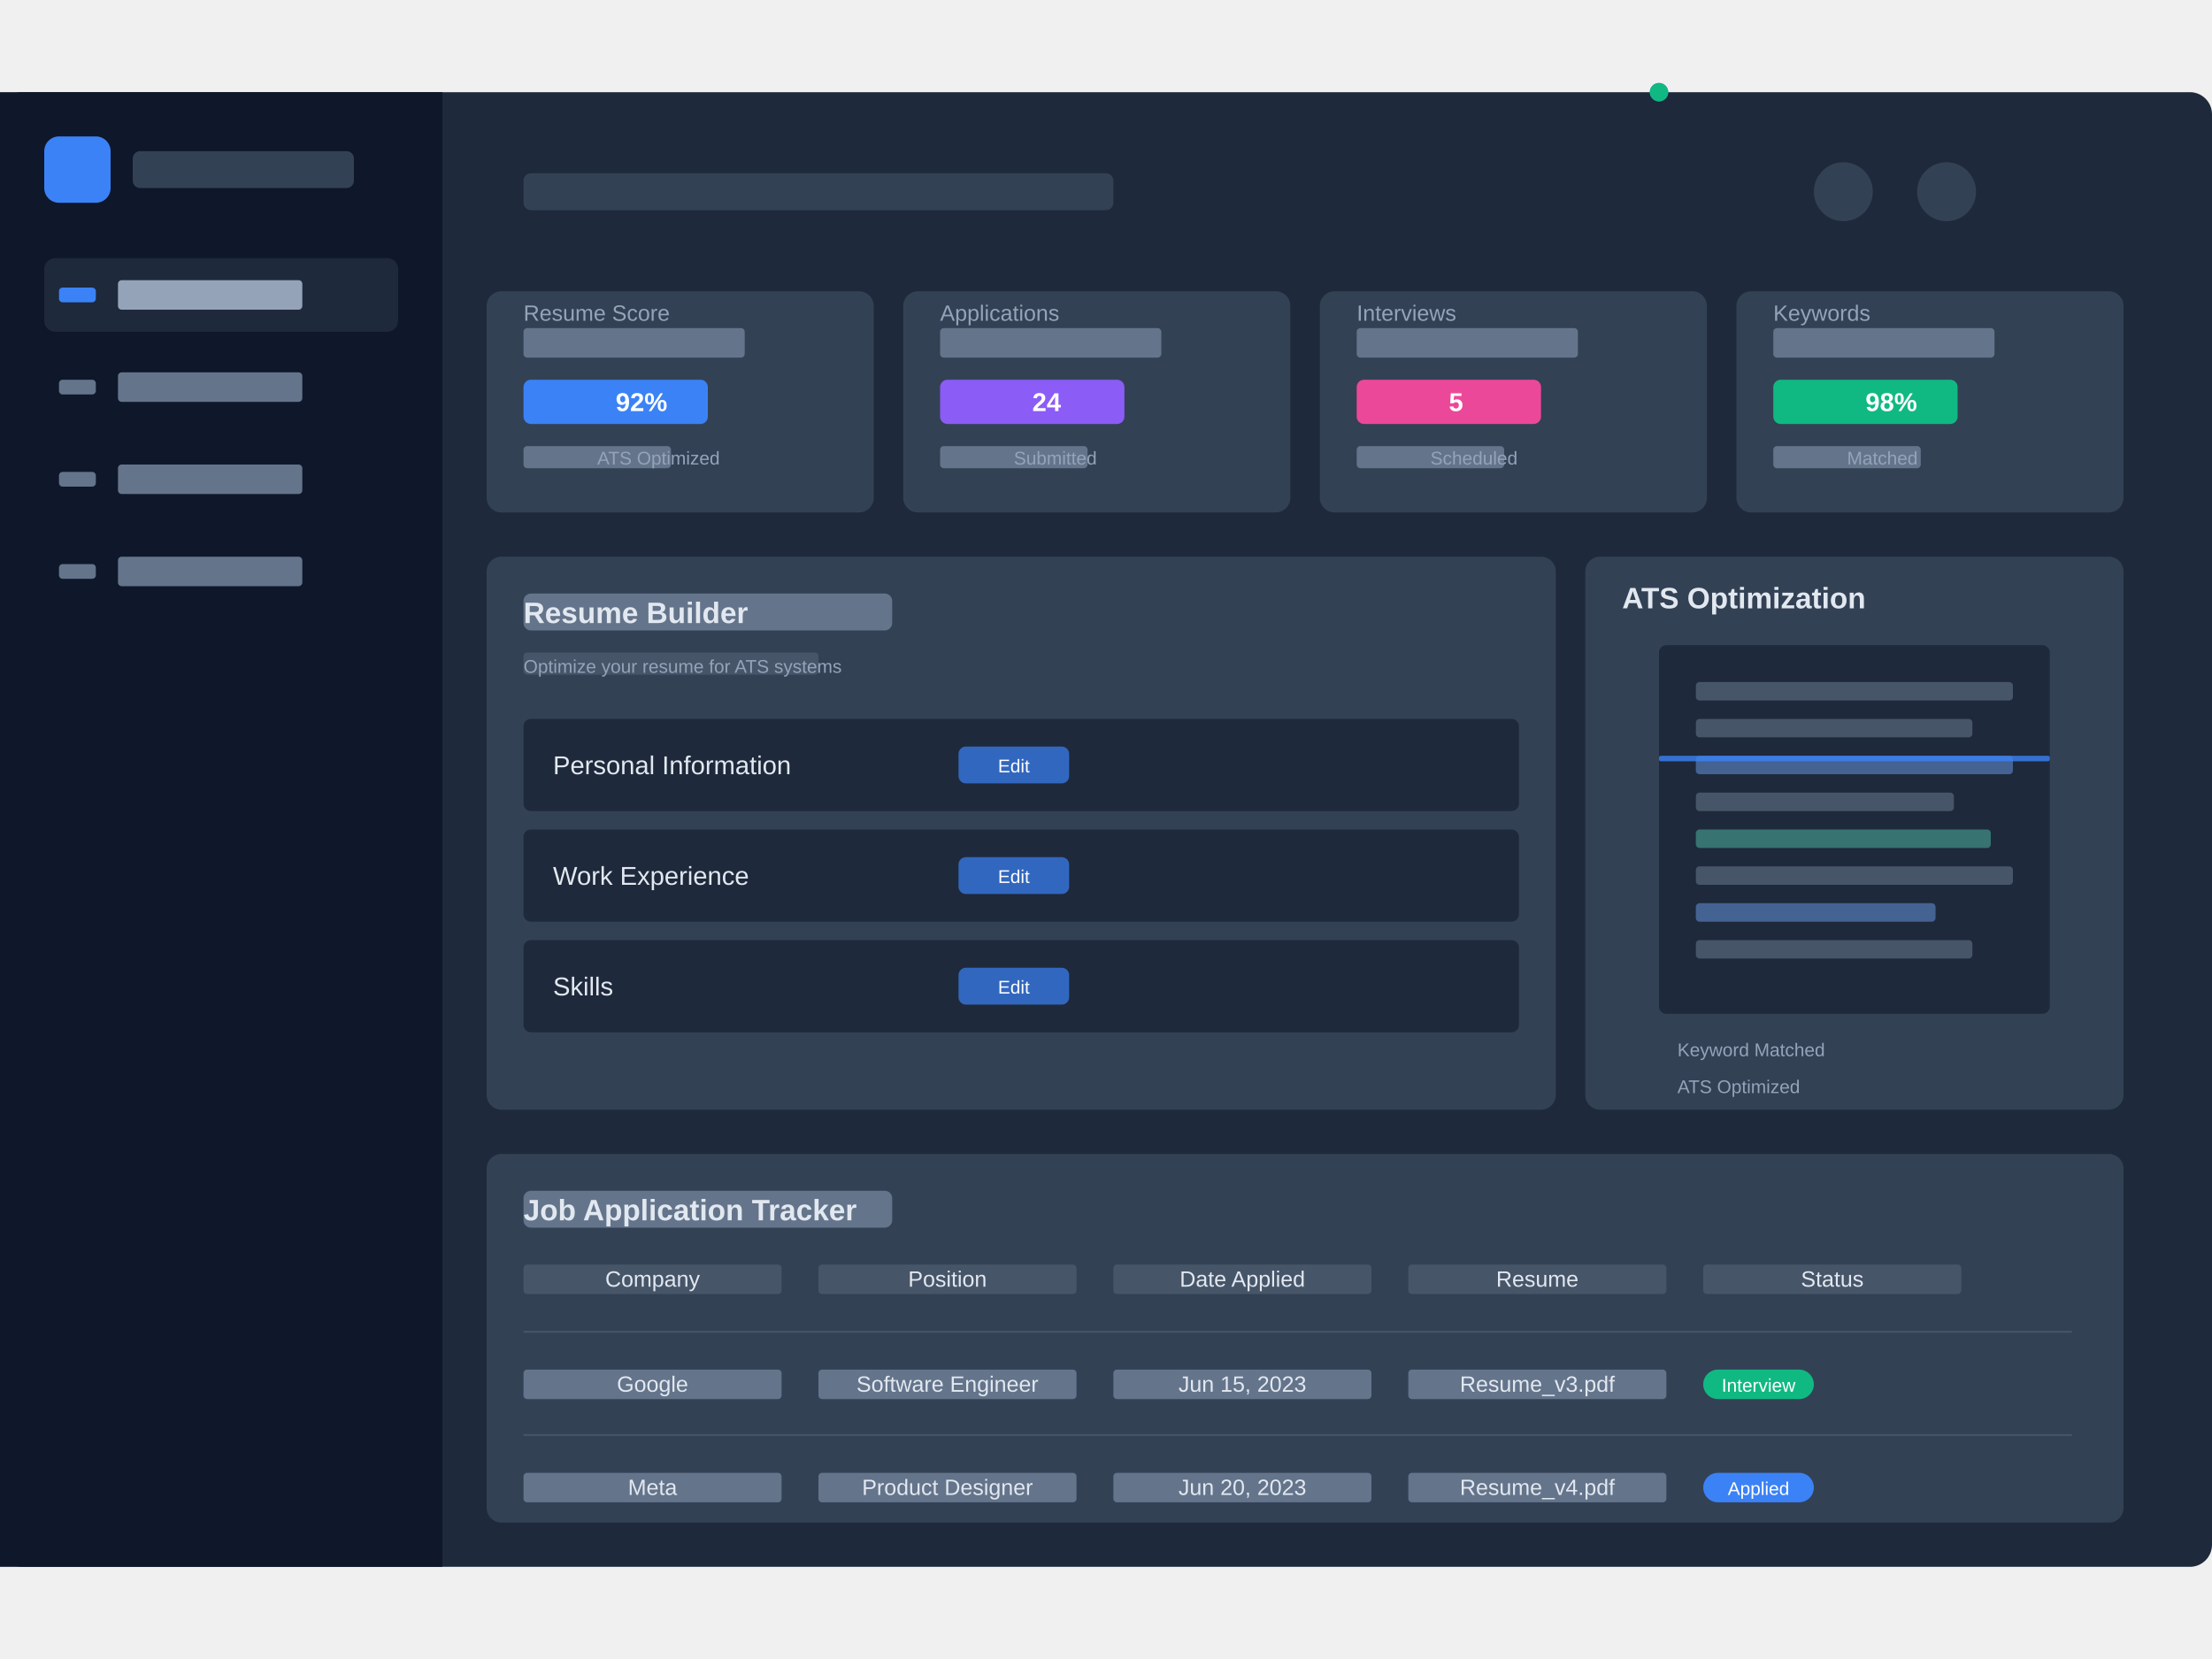
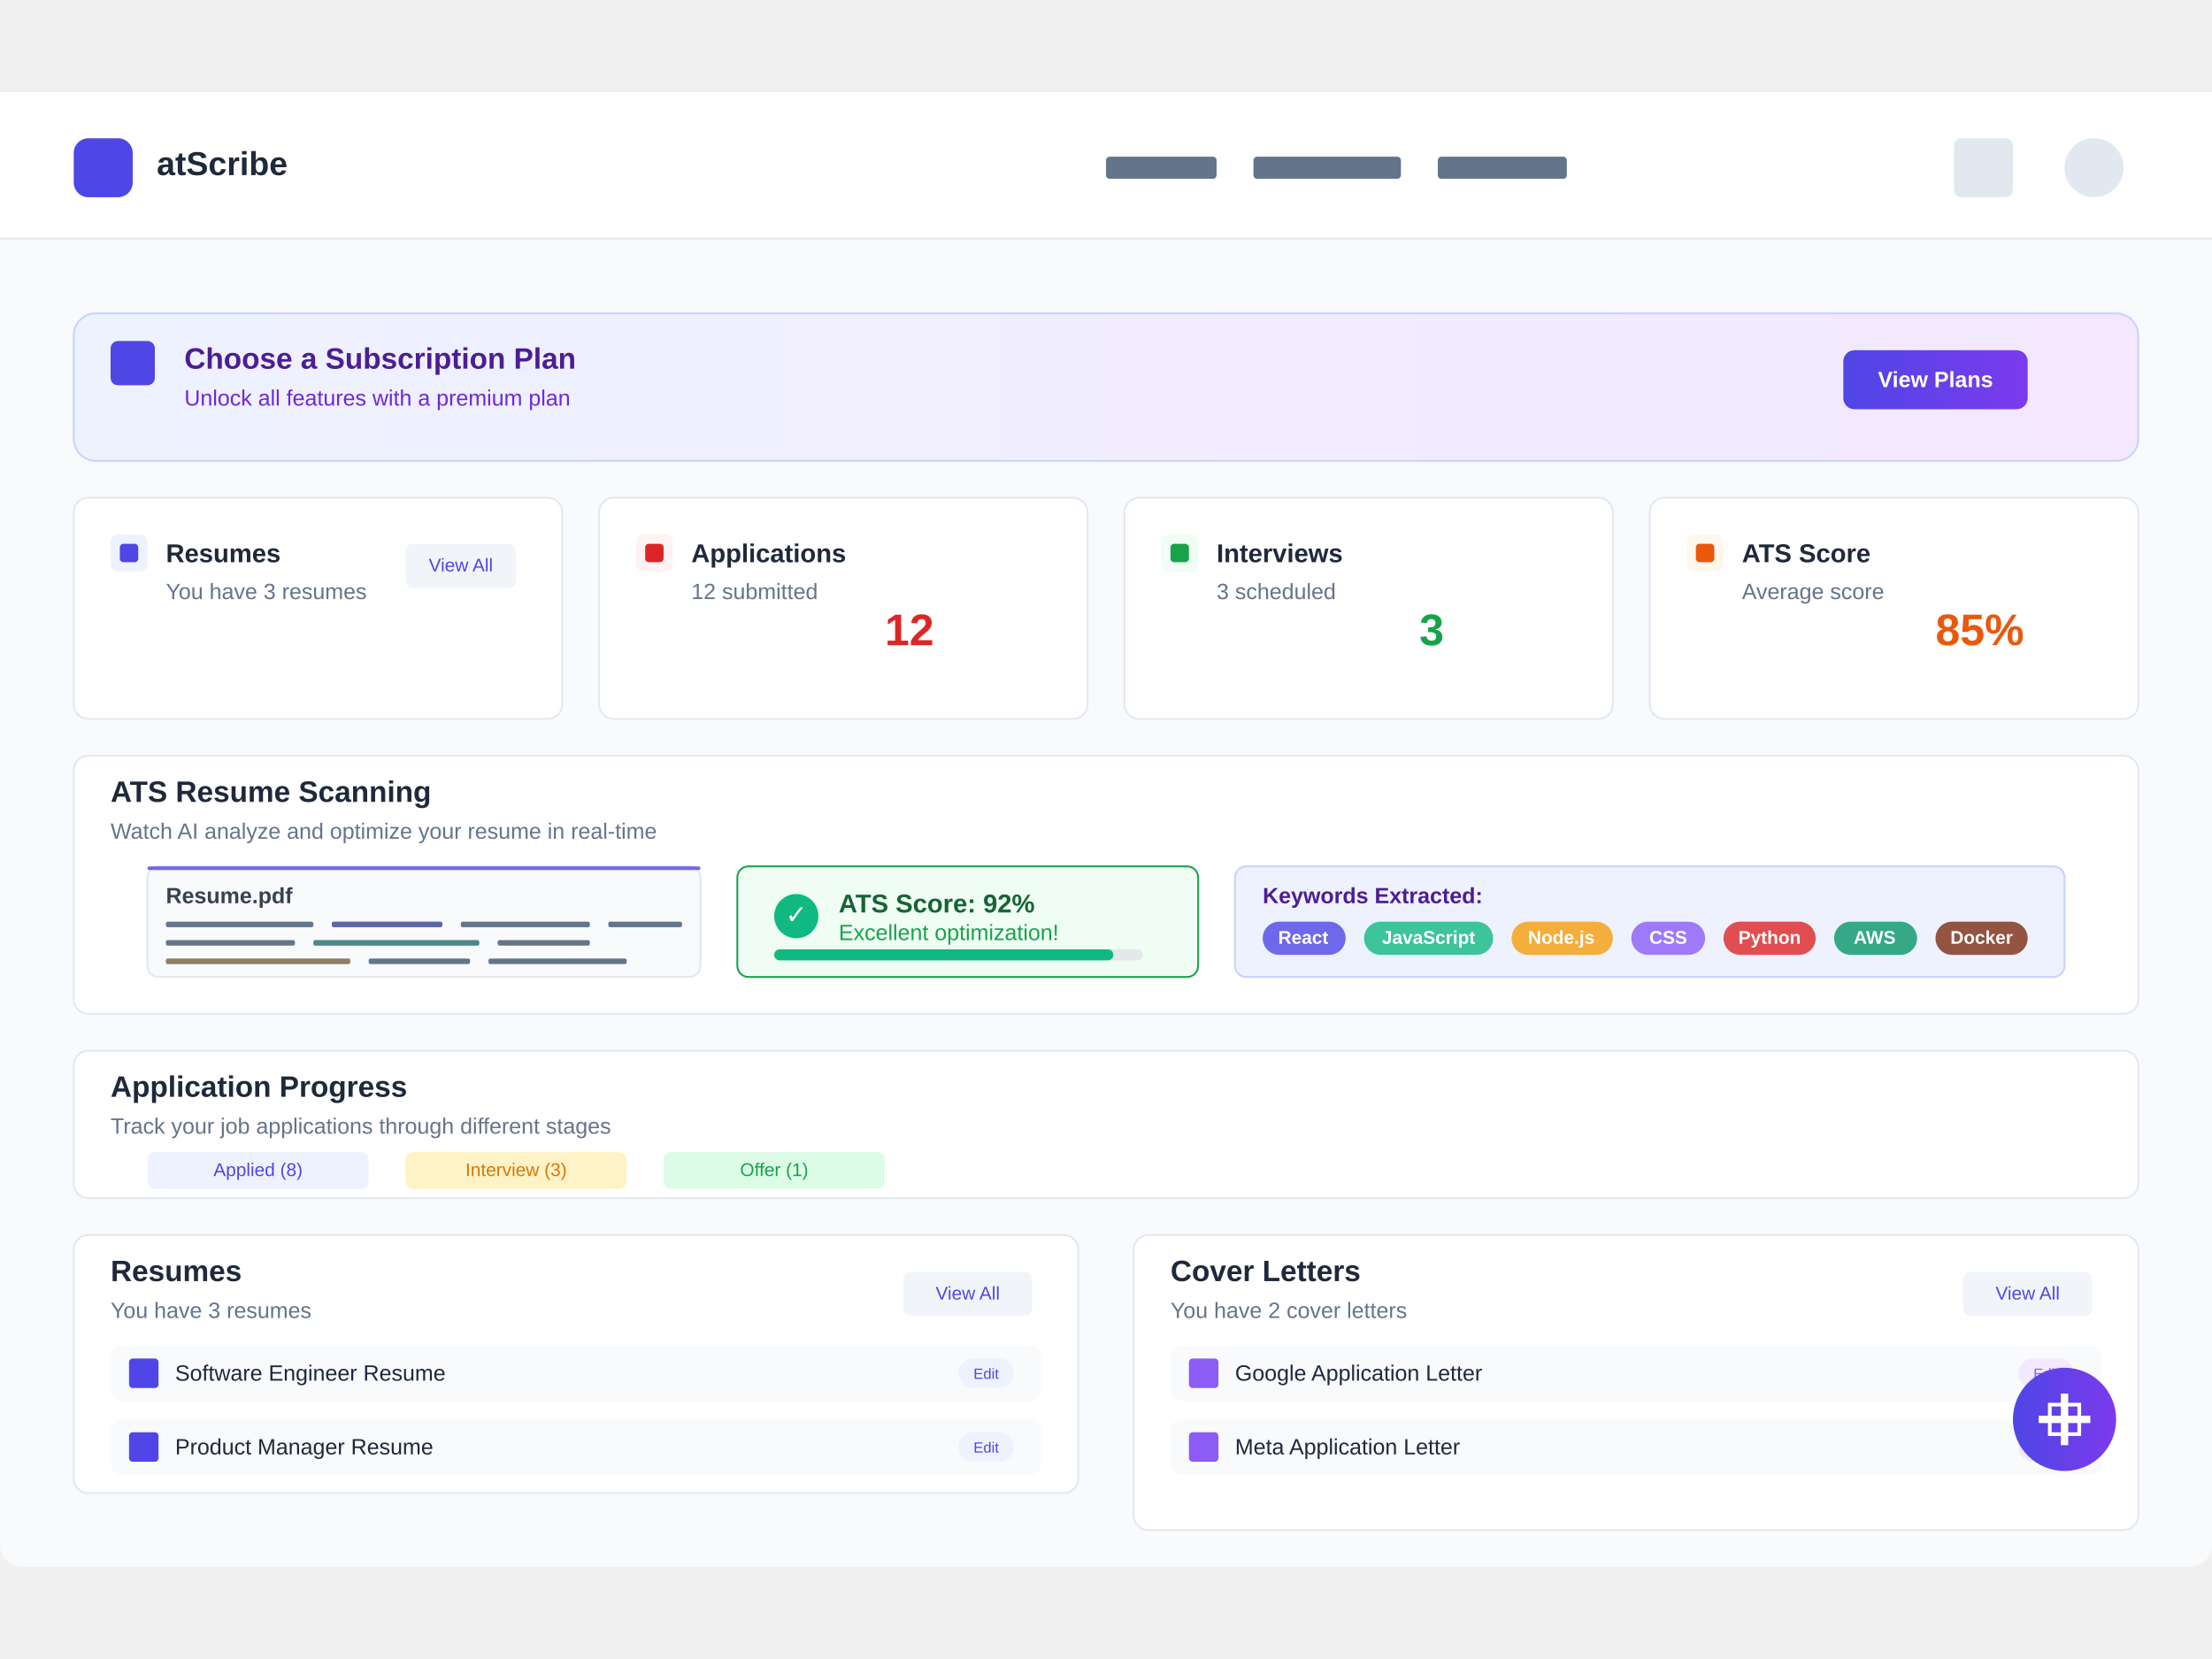
<svg xmlns="http://www.w3.org/2000/svg" width="800" height="600" viewBox="0 0 1200 800" fill="none">
-   <rect width="1200" height="800" rx="12" fill="#1E293B" />
-   <rect x="0" y="0" width="240" height="800" fill="#0F172A" />
-   <rect x="24" y="24" width="36" height="36" rx="8" fill="#3B82F6" />
-   <rect x="72" y="32" width="120" height="20" rx="4" fill="#334155" />
-   <rect x="24" y="90" width="192" height="40" rx="6" fill="#1E293B" />
-   <rect x="32" y="106" width="20" height="8" rx="2" fill="#3B82F6" />
-   <rect x="64" y="102" width="100" height="16" rx="2" fill="#94A3B8" />
-   <rect x="24" y="140" width="192" height="40" rx="6" fill="#0F172A" />
-   <rect x="32" y="156" width="20" height="8" rx="2" fill="#64748B" />
-   <rect x="64" y="152" width="100" height="16" rx="2" fill="#64748B" />
-   <rect x="24" y="190" width="192" height="40" rx="6" fill="#0F172A" />
-   <rect x="32" y="206" width="20" height="8" rx="2" fill="#64748B" />
-   <rect x="64" y="202" width="100" height="16" rx="2" fill="#64748B" />
-   <rect x="24" y="240" width="192" height="40" rx="6" fill="#0F172A" />
-   <rect x="32" y="256" width="20" height="8" rx="2" fill="#64748B" />
-   <rect x="64" y="252" width="100" height="16" rx="2" fill="#64748B" />
-   <rect x="264" y="24" width="912" height="60" rx="8" fill="#1E293B" />
-   <rect x="284" y="44" width="320" height="20" rx="4" fill="#334155" />
-   <rect x="1040" y="38" width="32" height="32" rx="16" fill="#334155" />
-   <rect x="984" y="38" width="32" height="32" rx="16" fill="#334155" />
-   <rect x="264" y="108" width="210" height="120" rx="8" fill="#334155" />
-   <rect x="284" y="128" width="120" height="16" rx="2" fill="#64748B" />
-   <text x="284" y="124" font-family="Arial" font-size="12" fill="#94A3B8">Resume Score</text>
-   <rect x="284" y="156" width="100" height="24" rx="4" fill="#3B82F6" />
-   <text x="334" y="173" font-family="Arial" font-size="14" font-weight="bold" fill="#FFFFFF">92%</text>
-   <rect x="284" y="192" width="80" height="12" rx="2" fill="#64748B" />
-   <text x="324" y="202" font-family="Arial" font-size="10" fill="#94A3B8">ATS Optimized</text>
-   <rect x="490" y="108" width="210" height="120" rx="8" fill="#334155" />
-   <rect x="510" y="128" width="120" height="16" rx="2" fill="#64748B" />
-   <text x="510" y="124" font-family="Arial" font-size="12" fill="#94A3B8">Applications</text>
-   <rect x="510" y="156" width="100" height="24" rx="4" fill="#8B5CF6" />
-   <text x="560" y="173" font-family="Arial" font-size="14" font-weight="bold" fill="#FFFFFF">24</text>
-   <rect x="510" y="192" width="80" height="12" rx="2" fill="#64748B" />
-   <text x="550" y="202" font-family="Arial" font-size="10" fill="#94A3B8">Submitted</text>
-   <rect x="716" y="108" width="210" height="120" rx="8" fill="#334155" />
-   <rect x="736" y="128" width="120" height="16" rx="2" fill="#64748B" />
-   <text x="736" y="124" font-family="Arial" font-size="12" fill="#94A3B8">Interviews</text>
-   <rect x="736" y="156" width="100" height="24" rx="4" fill="#EC4899" />
-   <text x="786" y="173" font-family="Arial" font-size="14" font-weight="bold" fill="#FFFFFF">5</text>
-   <rect x="736" y="192" width="80" height="12" rx="2" fill="#64748B" />
-   <text x="776" y="202" font-family="Arial" font-size="10" fill="#94A3B8">Scheduled</text>
-   <rect x="942" y="108" width="210" height="120" rx="8" fill="#334155" />
-   <rect x="962" y="128" width="120" height="16" rx="2" fill="#64748B" />
-   <text x="962" y="124" font-family="Arial" font-size="12" fill="#94A3B8">Keywords</text>
-   <rect x="962" y="156" width="100" height="24" rx="4" fill="#10B981" />
-   <text x="1012" y="173" font-family="Arial" font-size="14" font-weight="bold" fill="#FFFFFF">98%</text>
-   <rect x="962" y="192" width="80" height="12" rx="2" fill="#64748B" />
-   <text x="1002" y="202" font-family="Arial" font-size="10" fill="#94A3B8">Matched</text>
-   <rect x="264" y="252" width="580" height="300" rx="8" fill="#334155" />
-   <rect x="284" y="272" width="200" height="20" rx="4" fill="#64748B" />
-   <text x="284" y="288" font-family="Arial" font-size="16" font-weight="bold" fill="#E2E8F0">Resume Builder</text>
-   <rect x="284" y="304" width="160" height="12" rx="2" fill="#475569" />
-   <text x="284" y="315" font-family="Arial" font-size="10" fill="#94A3B8">Optimize your resume for ATS systems</text>
-   <rect x="284" y="340" width="540" height="50" rx="4" fill="#1E293B" />
-   <text x="300" y="370" font-family="Arial" font-size="14" fill="#E2E8F0">Personal Information</text>
-   <rect x="520" y="355" width="60" height="20" rx="4" fill="#3B82F6" opacity="0.7" />
-   <text x="550" y="369" font-family="Arial" font-size="10" fill="#FFFFFF" text-anchor="middle">Edit</text>
-   <rect x="284" y="400" width="540" height="50" rx="4" fill="#1E293B" />
-   <text x="300" y="430" font-family="Arial" font-size="14" fill="#E2E8F0">Work Experience</text>
-   <rect x="520" y="415" width="60" height="20" rx="4" fill="#3B82F6" opacity="0.7" />
-   <text x="550" y="429" font-family="Arial" font-size="10" fill="#FFFFFF" text-anchor="middle">Edit</text>
-   <rect x="284" y="460" width="540" height="50" rx="4" fill="#1E293B" />
-   <text x="300" y="490" font-family="Arial" font-size="14" fill="#E2E8F0">Skills</text>
-   <rect x="520" y="475" width="60" height="20" rx="4" fill="#3B82F6" opacity="0.7" />
-   <text x="550" y="489" font-family="Arial" font-size="10" fill="#FFFFFF" text-anchor="middle">Edit</text>
-   <rect x="860" y="252" width="292" height="300" rx="8" fill="#334155" />
-   <text x="880" y="280" font-family="Arial" font-size="16" font-weight="bold" fill="#E2E8F0">ATS Optimization</text>
-   <rect x="900" y="300" width="212" height="200" rx="4" fill="#1E293B" />
-   <rect x="920" y="320" width="172" height="10" rx="2" fill="#475569" />
-   <rect x="920" y="340" width="150" height="10" rx="2" fill="#475569" />
-   <rect x="920" y="360" width="172" height="10" rx="2" fill="#475569" />
-   <rect x="920" y="380" width="140" height="10" rx="2" fill="#475569" />
-   <rect x="920" y="400" width="160" height="10" rx="2" fill="#475569" />
-   <rect x="920" y="420" width="172" height="10" rx="2" fill="#475569" />
-   <rect x="920" y="440" width="130" height="10" rx="2" fill="#475569" />
-   <rect x="920" y="460" width="150" height="10" rx="2" fill="#475569" />
-   <rect x="900" y="360" width="212" height="3" rx="1" fill="#3B82F6" opacity="0.8">
-     <animate attributeName="y" from="300" to="500" dur="2s" repeatCount="indefinite" />
+   <rect width="1200" height="800" rx="12" fill="#F8FAFC" />
+   <rect x="0" y="0" width="1200" height="80" fill="#FFFFFF" />
+   <rect x="0" y="79" width="1200" height="1" fill="#E2E8F0" />
+   <rect x="40" y="25" width="32" height="32" rx="8" fill="#4F46E5" />
+   <text x="85" y="45" font-family="Arial" font-size="18" font-weight="bold" fill="#1E293B">atScribe</text>
+   <rect x="600" y="35" width="60" height="12" rx="2" fill="#64748B" />
+   <rect x="680" y="35" width="80" height="12" rx="2" fill="#64748B" />
+   <rect x="780" y="35" width="70" height="12" rx="2" fill="#64748B" />
+   <rect x="1120" y="25" width="32" height="32" rx="16" fill="#E2E8F0" />
+   <rect x="1060" y="25" width="32" height="32" rx="4" fill="#E2E8F0" />
+   <rect x="40" y="120" width="1120" height="660" fill="transparent" />
+   <rect x="40" y="120" width="1120" height="80" rx="12" fill="url(#subscriptionGradient)" />
+   <rect x="40" y="120" width="1120" height="80" rx="12" fill="none" stroke="#C7D2FE" stroke-width="1" />
+   <rect x="60" y="135" width="24" height="24" rx="4" fill="#4F46E5" />
+   <text x="100" y="150" font-family="Arial" font-size="16" font-weight="bold" fill="#4C1D95">Choose a Subscription Plan</text>
+   <text x="100" y="170" font-family="Arial" font-size="12" fill="#6D28D9">Unlock all features with a premium plan</text>
+   <rect x="1000" y="140" width="100" height="32" rx="6" fill="url(#buttonGradient)" />
+   <text x="1050" y="160" font-family="Arial" font-size="12" font-weight="bold" fill="#FFFFFF" text-anchor="middle">View Plans</text>
+   <rect x="40" y="220" width="265" height="120" rx="8" fill="#FFFFFF" />
+   <rect x="40" y="220" width="265" height="120" rx="8" fill="none" stroke="#E2E8F0" stroke-width="1" />
+   <rect x="60" y="240" width="20" height="20" rx="4" fill="#EEF2FF" />
+   <rect x="65" y="245" width="10" height="10" rx="2" fill="#4F46E5" />
+   <text x="90" y="255" font-family="Arial" font-size="14" font-weight="bold" fill="#1E293B">Resumes</text>
+   <text x="90" y="275" font-family="Arial" font-size="12" fill="#64748B">You have 3 resumes</text>
+   <rect x="220" y="245" width="60" height="24" rx="4" fill="#F1F5F9" />
+   <text x="250" y="260" font-family="Arial" font-size="10" fill="#4F46E5" text-anchor="middle">View All</text>
+   <rect x="325" y="220" width="265" height="120" rx="8" fill="#FFFFFF" />
+   <rect x="325" y="220" width="265" height="120" rx="8" fill="none" stroke="#E2E8F0" stroke-width="1" />
+   <rect x="345" y="240" width="20" height="20" rx="4" fill="#FEF3F2" />
+   <rect x="350" y="245" width="10" height="10" rx="2" fill="#DC2626" />
+   <text x="375" y="255" font-family="Arial" font-size="14" font-weight="bold" fill="#1E293B">Applications</text>
+   <text x="375" y="275" font-family="Arial" font-size="12" fill="#64748B">12 submitted</text>
+   <text x="480" y="300" font-family="Arial" font-size="24" font-weight="bold" fill="#DC2626">12</text>
+   <rect x="610" y="220" width="265" height="120" rx="8" fill="#FFFFFF" />
+   <rect x="610" y="220" width="265" height="120" rx="8" fill="none" stroke="#E2E8F0" stroke-width="1" />
+   <rect x="630" y="240" width="20" height="20" rx="4" fill="#F0FDF4" />
+   <rect x="635" y="245" width="10" height="10" rx="2" fill="#16A34A" />
+   <text x="660" y="255" font-family="Arial" font-size="14" font-weight="bold" fill="#1E293B">Interviews</text>
+   <text x="660" y="275" font-family="Arial" font-size="12" fill="#64748B">3 scheduled</text>
+   <text x="770" y="300" font-family="Arial" font-size="24" font-weight="bold" fill="#16A34A">3</text>
+   <rect x="895" y="220" width="265" height="120" rx="8" fill="#FFFFFF" />
+   <rect x="895" y="220" width="265" height="120" rx="8" fill="none" stroke="#E2E8F0" stroke-width="1" />
+   <rect x="915" y="240" width="20" height="20" rx="4" fill="#FEF7ED" />
+   <rect x="920" y="245" width="10" height="10" rx="2" fill="#EA580C" />
+   <text x="945" y="255" font-family="Arial" font-size="14" font-weight="bold" fill="#1E293B">ATS Score</text>
+   <text x="945" y="275" font-family="Arial" font-size="12" fill="#64748B">Average score</text>
+   <text x="1050" y="300" font-family="Arial" font-size="24" font-weight="bold" fill="#EA580C">85%</text>
+   <rect x="40" y="360" width="1120" height="140" rx="8" fill="#FFFFFF" />
+   <rect x="40" y="360" width="1120" height="140" rx="8" fill="none" stroke="#E2E8F0" stroke-width="1" />
+   <text x="60" y="385" font-family="Arial" font-size="16" font-weight="bold" fill="#1E293B">ATS Resume Scanning</text>
+   <text x="60" y="405" font-family="Arial" font-size="12" fill="#64748B">Watch AI analyze and optimize your resume in real-time</text>
+   <rect x="80" y="420" width="300" height="60" rx="6" fill="#F8FAFC" />
+   <rect x="80" y="420" width="300" height="60" rx="6" fill="none" stroke="#E2E8F0" stroke-width="1" />
+   <text x="90" y="440" font-family="Arial" font-size="12" font-weight="bold" fill="#374151">Resume.pdf</text>
+   <rect x="90" y="450" width="80" height="3" rx="1" fill="#64748B" />
+   <rect x="180" y="450" width="60" height="3" rx="1" fill="#64748B" />
+   <rect x="250" y="450" width="70" height="3" rx="1" fill="#64748B" />
+   <rect x="330" y="450" width="40" height="3" rx="1" fill="#64748B" />
+   <rect x="90" y="460" width="70" height="3" rx="1" fill="#64748B" />
+   <rect x="170" y="460" width="90" height="3" rx="1" fill="#64748B" />
+   <rect x="270" y="460" width="50" height="3" rx="1" fill="#64748B" />
+   <rect x="90" y="470" width="100" height="3" rx="1" fill="#64748B" />
+   <rect x="200" y="470" width="55" height="3" rx="1" fill="#64748B" />
+   <rect x="265" y="470" width="75" height="3" rx="1" fill="#64748B" />
+   <rect x="80" y="420" width="300" height="2" rx="1" fill="#4F46E5" opacity="0.8">
+     <animate attributeName="y" values="420;480;420" dur="4s" repeatCount="indefinite" />
+     <animate attributeName="opacity" values="0.3;1;0.3" dur="4s" repeatCount="indefinite" />
  </rect>
-   <rect x="920" y="360" width="172" height="10" rx="2" fill="#3B82F6" opacity="0.3">
-     <animate attributeName="opacity" values="0.1;0.4;0.1" dur="2s" repeatCount="indefinite" />
+   <rect x="180" y="450" width="60" height="3" rx="1" fill="#4F46E5" opacity="0.3">
+     <animate attributeName="opacity" values="0.1;0.8;0.1" dur="4s" repeatCount="indefinite" />
  </rect>
-   <rect x="920" y="400" width="160" height="10" rx="2" fill="#10B981" opacity="0.3">
-     <animate attributeName="opacity" values="0.1;0.4;0.1" dur="2s" repeatCount="indefinite" />
+   <rect x="170" y="460" width="90" height="3" rx="1" fill="#10B981" opacity="0.3">
+     <animate attributeName="opacity" values="0.1;0.8;0.1" dur="4s" repeatCount="indefinite" begin="1s" />
  </rect>
-   <rect x="920" y="440" width="130" height="10" rx="2" fill="#3B82F6" opacity="0.3">
-     <animate attributeName="opacity" values="0.1;0.4;0.1" dur="2s" repeatCount="indefinite" />
+   <rect x="90" y="470" width="100" height="3" rx="1" fill="#F59E0B" opacity="0.3">
+     <animate attributeName="opacity" values="0.1;0.8;0.1" dur="4s" repeatCount="indefinite" begin="2s" />
  </rect>
-   <circle cx="900" y="520" r="5" fill="#3B82F6" />
-   <text x="910" y="523" font-family="Arial" font-size="10" fill="#94A3B8">Keyword Matched</text>
-   <circle cx="900" y="540" r="5" fill="#10B981" />
-   <text x="910" y="543" font-family="Arial" font-size="10" fill="#94A3B8">ATS Optimized</text>
-   <rect x="264" y="576" width="888" height="200" rx="8" fill="#334155" />
-   <rect x="284" y="596" width="200" height="20" rx="4" fill="#64748B" />
-   <text x="284" y="612" font-family="Arial" font-size="16" font-weight="bold" fill="#E2E8F0">Job Application Tracker</text>
-   <rect x="284" y="636" width="140" height="16" rx="2" fill="#475569" />
-   <text x="354" y="648" font-family="Arial" font-size="12" fill="#E2E8F0" text-anchor="middle">Company</text>
-   <rect x="444" y="636" width="140" height="16" rx="2" fill="#475569" />
-   <text x="514" y="648" font-family="Arial" font-size="12" fill="#E2E8F0" text-anchor="middle">Position</text>
-   <rect x="604" y="636" width="140" height="16" rx="2" fill="#475569" />
-   <text x="674" y="648" font-family="Arial" font-size="12" fill="#E2E8F0" text-anchor="middle">Date Applied</text>
-   <rect x="764" y="636" width="140" height="16" rx="2" fill="#475569" />
-   <text x="834" y="648" font-family="Arial" font-size="12" fill="#E2E8F0" text-anchor="middle">Resume</text>
-   <rect x="924" y="636" width="140" height="16" rx="2" fill="#475569" />
-   <text x="994" y="648" font-family="Arial" font-size="12" fill="#E2E8F0" text-anchor="middle">Status</text>
-   <rect x="284" y="672" width="840" height="1" fill="#475569" />
-   <rect x="284" y="693" width="140" height="16" rx="2" fill="#64748B" />
-   <text x="354" y="705" font-family="Arial" font-size="12" fill="#E2E8F0" text-anchor="middle">Google</text>
-   <rect x="444" y="693" width="140" height="16" rx="2" fill="#64748B" />
-   <text x="514" y="705" font-family="Arial" font-size="12" fill="#E2E8F0" text-anchor="middle">Software Engineer</text>
-   <rect x="604" y="693" width="140" height="16" rx="2" fill="#64748B" />
-   <text x="674" y="705" font-family="Arial" font-size="12" fill="#E2E8F0" text-anchor="middle">Jun 15, 2023</text>
-   <rect x="764" y="693" width="140" height="16" rx="2" fill="#64748B" />
-   <text x="834" y="705" font-family="Arial" font-size="12" fill="#E2E8F0" text-anchor="middle">Resume_v3.pdf</text>
-   <rect x="924" y="693" width="60" height="16" rx="8" fill="#10B981" />
-   <text x="954" y="705" font-family="Arial" font-size="10" fill="#FFFFFF" text-anchor="middle">Interview</text>
-   <rect x="284" y="728" width="840" height="1" fill="#475569" />
-   <rect x="284" y="749" width="140" height="16" rx="2" fill="#64748B" />
-   <text x="354" y="761" font-family="Arial" font-size="12" fill="#E2E8F0" text-anchor="middle">Meta</text>
-   <rect x="444" y="749" width="140" height="16" rx="2" fill="#64748B" />
-   <text x="514" y="761" font-family="Arial" font-size="12" fill="#E2E8F0" text-anchor="middle">Product Designer</text>
-   <rect x="604" y="749" width="140" height="16" rx="2" fill="#64748B" />
-   <text x="674" y="761" font-family="Arial" font-size="12" fill="#E2E8F0" text-anchor="middle">Jun 20, 2023</text>
-   <rect x="764" y="749" width="140" height="16" rx="2" fill="#64748B" />
-   <text x="834" y="761" font-family="Arial" font-size="12" fill="#E2E8F0" text-anchor="middle">Resume_v4.pdf</text>
-   <rect x="924" y="749" width="60" height="16" rx="8" fill="#3B82F6" />
-   <text x="954" y="761" font-family="Arial" font-size="10" fill="#FFFFFF" text-anchor="middle">Applied</text>
+   <rect x="400" y="420" width="250" height="60" rx="6" fill="#F0FDF4" />
+   <rect x="400" y="420" width="250" height="60" rx="6" fill="none" stroke="#16A34A" stroke-width="1" />
+   <rect x="420" y="435" width="24" height="24" rx="12" fill="#10B981" />
+   <text x="432" y="451" font-family="Arial" font-size="14" font-weight="bold" fill="#FFFFFF" text-anchor="middle">✓</text>
+   <text x="455" y="445" font-family="Arial" font-size="14" font-weight="bold" fill="#166534">ATS Score: 92%</text>
+   <text x="455" y="460" font-family="Arial" font-size="12" fill="#16A34A">Excellent optimization!</text>
+   <rect x="420" y="465" width="200" height="6" rx="3" fill="#E5E7EB" />
+   <rect x="420" y="465" width="184" height="6" rx="3" fill="#10B981">
+     <animate attributeName="width" values="0;184;184" dur="4s" repeatCount="indefinite" />
+   </rect>
+   <rect x="670" y="420" width="450" height="60" rx="6" fill="#EEF2FF" />
+   <rect x="670" y="420" width="450" height="60" rx="6" fill="none" stroke="#C7D2FE" stroke-width="1" />
+   <text x="685" y="440" font-family="Arial" font-size="12" font-weight="bold" fill="#4C1D95">Keywords Extracted:</text>
+   <rect x="685" y="450" width="45" height="18" rx="9" fill="#4F46E5" opacity="0.8">
+     <animate attributeName="opacity" values="0.3;1;0.3" dur="3s" repeatCount="indefinite" />
+   </rect>
+   <text x="707" y="462" font-family="Arial" font-size="10" font-weight="bold" fill="#FFFFFF" text-anchor="middle">React</text>
+   <rect x="740" y="450" width="70" height="18" rx="9" fill="#10B981" opacity="0.8">
+     <animate attributeName="opacity" values="0.3;1;0.3" dur="3s" repeatCount="indefinite" begin="0.5s" />
+   </rect>
+   <text x="775" y="462" font-family="Arial" font-size="10" font-weight="bold" fill="#FFFFFF" text-anchor="middle">JavaScript</text>
+   <rect x="820" y="450" width="55" height="18" rx="9" fill="#F59E0B" opacity="0.8">
+     <animate attributeName="opacity" values="0.3;1;0.3" dur="3s" repeatCount="indefinite" begin="1s" />
+   </rect>
+   <text x="847" y="462" font-family="Arial" font-size="10" font-weight="bold" fill="#FFFFFF" text-anchor="middle">Node.js</text>
+   <rect x="885" y="450" width="40" height="18" rx="9" fill="#8B5CF6" opacity="0.8">
+     <animate attributeName="opacity" values="0.3;1;0.3" dur="3s" repeatCount="indefinite" begin="1.5s" />
+   </rect>
+   <text x="905" y="462" font-family="Arial" font-size="10" font-weight="bold" fill="#FFFFFF" text-anchor="middle">CSS</text>
+   <rect x="935" y="450" width="50" height="18" rx="9" fill="#DC2626" opacity="0.8">
+     <animate attributeName="opacity" values="0.3;1;0.3" dur="3s" repeatCount="indefinite" begin="2s" />
+   </rect>
+   <text x="960" y="462" font-family="Arial" font-size="10" font-weight="bold" fill="#FFFFFF" text-anchor="middle">Python</text>
+   <rect x="995" y="450" width="45" height="18" rx="9" fill="#059669" opacity="0.8">
+     <animate attributeName="opacity" values="0.3;1;0.3" dur="3s" repeatCount="indefinite" begin="2.5s" />
+   </rect>
+   <text x="1017" y="462" font-family="Arial" font-size="10" font-weight="bold" fill="#FFFFFF" text-anchor="middle">AWS</text>
+   <rect x="1050" y="450" width="50" height="18" rx="9" fill="#7C2D12" opacity="0.8">
+     <animate attributeName="opacity" values="0.3;1;0.3" dur="3s" repeatCount="indefinite" begin="3s" />
+   </rect>
+   <text x="1075" y="462" font-family="Arial" font-size="10" font-weight="bold" fill="#FFFFFF" text-anchor="middle">Docker</text>
+   <rect x="40" y="520" width="1120" height="80" rx="8" fill="#FFFFFF" />
+   <rect x="40" y="520" width="1120" height="80" rx="8" fill="none" stroke="#E2E8F0" stroke-width="1" />
+   <text x="60" y="545" font-family="Arial" font-size="16" font-weight="bold" fill="#1E293B">Application Progress</text>
+   <text x="60" y="565" font-family="Arial" font-size="12" fill="#64748B">Track your job applications through different stages</text>
+   <rect x="80" y="575" width="120" height="20" rx="4" fill="#EEF2FF" />
+   <text x="140" y="588" font-family="Arial" font-size="10" fill="#4F46E5" text-anchor="middle">Applied (8)</text>
+   <rect x="220" y="575" width="120" height="20" rx="4" fill="#FEF3C7" />
+   <text x="280" y="588" font-family="Arial" font-size="10" fill="#D97706" text-anchor="middle">Interview (3)</text>
+   <rect x="360" y="575" width="120" height="20" rx="4" fill="#DCFCE7" />
+   <text x="420" y="588" font-family="Arial" font-size="10" fill="#16A34A" text-anchor="middle">Offer (1)</text>
+   <rect x="40" y="620" width="545" height="140" rx="8" fill="#FFFFFF" />
+   <rect x="40" y="620" width="545" height="140" rx="8" fill="none" stroke="#E2E8F0" stroke-width="1" />
+   <text x="60" y="645" font-family="Arial" font-size="16" font-weight="bold" fill="#1E293B">Resumes</text>
+   <text x="60" y="665" font-family="Arial" font-size="12" fill="#64748B">You have 3 resumes</text>
+   <rect x="490" y="640" width="70" height="24" rx="4" fill="#F1F5F9" />
+   <text x="525" y="655" font-family="Arial" font-size="10" fill="#4F46E5" text-anchor="middle">View All</text>
+   <rect x="60" y="680" width="505" height="30" rx="6" fill="#F8FAFC" />
+   <rect x="70" y="687" width="16" height="16" rx="2" fill="#4F46E5" />
+   <text x="95" y="699" font-family="Arial" font-size="12" fill="#1E293B">Software Engineer Resume</text>
+   <rect x="520" y="687" width="30" height="16" rx="8" fill="#EEF2FF" />
+   <text x="535" y="698" font-family="Arial" font-size="8" fill="#4F46E5" text-anchor="middle">Edit</text>
+   <rect x="60" y="720" width="505" height="30" rx="6" fill="#F8FAFC" />
+   <rect x="70" y="727" width="16" height="16" rx="2" fill="#4F46E5" />
+   <text x="95" y="739" font-family="Arial" font-size="12" fill="#1E293B">Product Manager Resume</text>
+   <rect x="520" y="727" width="30" height="16" rx="8" fill="#EEF2FF" />
+   <text x="535" y="738" font-family="Arial" font-size="8" fill="#4F46E5" text-anchor="middle">Edit</text>
+   <rect x="615" y="620" width="545" height="160" rx="8" fill="#FFFFFF" />
+   <rect x="615" y="620" width="545" height="160" rx="8" fill="none" stroke="#E2E8F0" stroke-width="1" />
+   <text x="635" y="645" font-family="Arial" font-size="16" font-weight="bold" fill="#1E293B">Cover Letters</text>
+   <text x="635" y="665" font-family="Arial" font-size="12" fill="#64748B">You have 2 cover letters</text>
+   <rect x="1065" y="640" width="70" height="24" rx="4" fill="#F1F5F9" />
+   <text x="1100" y="655" font-family="Arial" font-size="10" fill="#4F46E5" text-anchor="middle">View All</text>
+   <rect x="635" y="680" width="505" height="30" rx="6" fill="#F8FAFC" />
+   <rect x="645" y="687" width="16" height="16" rx="2" fill="#8B5CF6" />
+   <text x="670" y="699" font-family="Arial" font-size="12" fill="#1E293B">Google Application Letter</text>
+   <rect x="1095" y="687" width="30" height="16" rx="8" fill="#F3E8FF" />
+   <text x="1110" y="698" font-family="Arial" font-size="8" fill="#8B5CF6" text-anchor="middle">Edit</text>
+   <rect x="635" y="720" width="505" height="30" rx="6" fill="#F8FAFC" />
+   <rect x="645" y="727" width="16" height="16" rx="2" fill="#8B5CF6" />
+   <text x="670" y="739" font-family="Arial" font-size="12" fill="#1E293B">Meta Application Letter</text>
+   <rect x="1095" y="727" width="30" height="16" rx="8" fill="#F3E8FF" />
+   <text x="1110" y="738" font-family="Arial" font-size="8" fill="#8B5CF6" text-anchor="middle">Edit</text>
+   <circle cx="1120" cy="720" r="28" fill="url(#buttonGradient)" />
+   <rect x="1112" y="712" width="16" height="16" fill="none" stroke="#FFFFFF" stroke-width="2" />
+   <rect x="1118" y="706" width="4" height="28" fill="#FFFFFF" />
+   <rect x="1106" y="718" width="28" height="4" fill="#FFFFFF" />
+   <defs>
+     <linearGradient id="subscriptionGradient" x1="0%" y1="0%" x2="100%" y2="0%">
+       <stop offset="0%" style="stop-color:#EEF2FF;stop-opacity:1" />
+       <stop offset="100%" style="stop-color:#F3E8FF;stop-opacity:1" />
+     </linearGradient>
+     <linearGradient id="buttonGradient" x1="0%" y1="0%" x2="100%" y2="0%">
+       <stop offset="0%" style="stop-color:#4F46E5;stop-opacity:1" />
+       <stop offset="100%" style="stop-color:#7C3AED;stop-opacity:1" />
+     </linearGradient>
+   </defs>
</svg>
